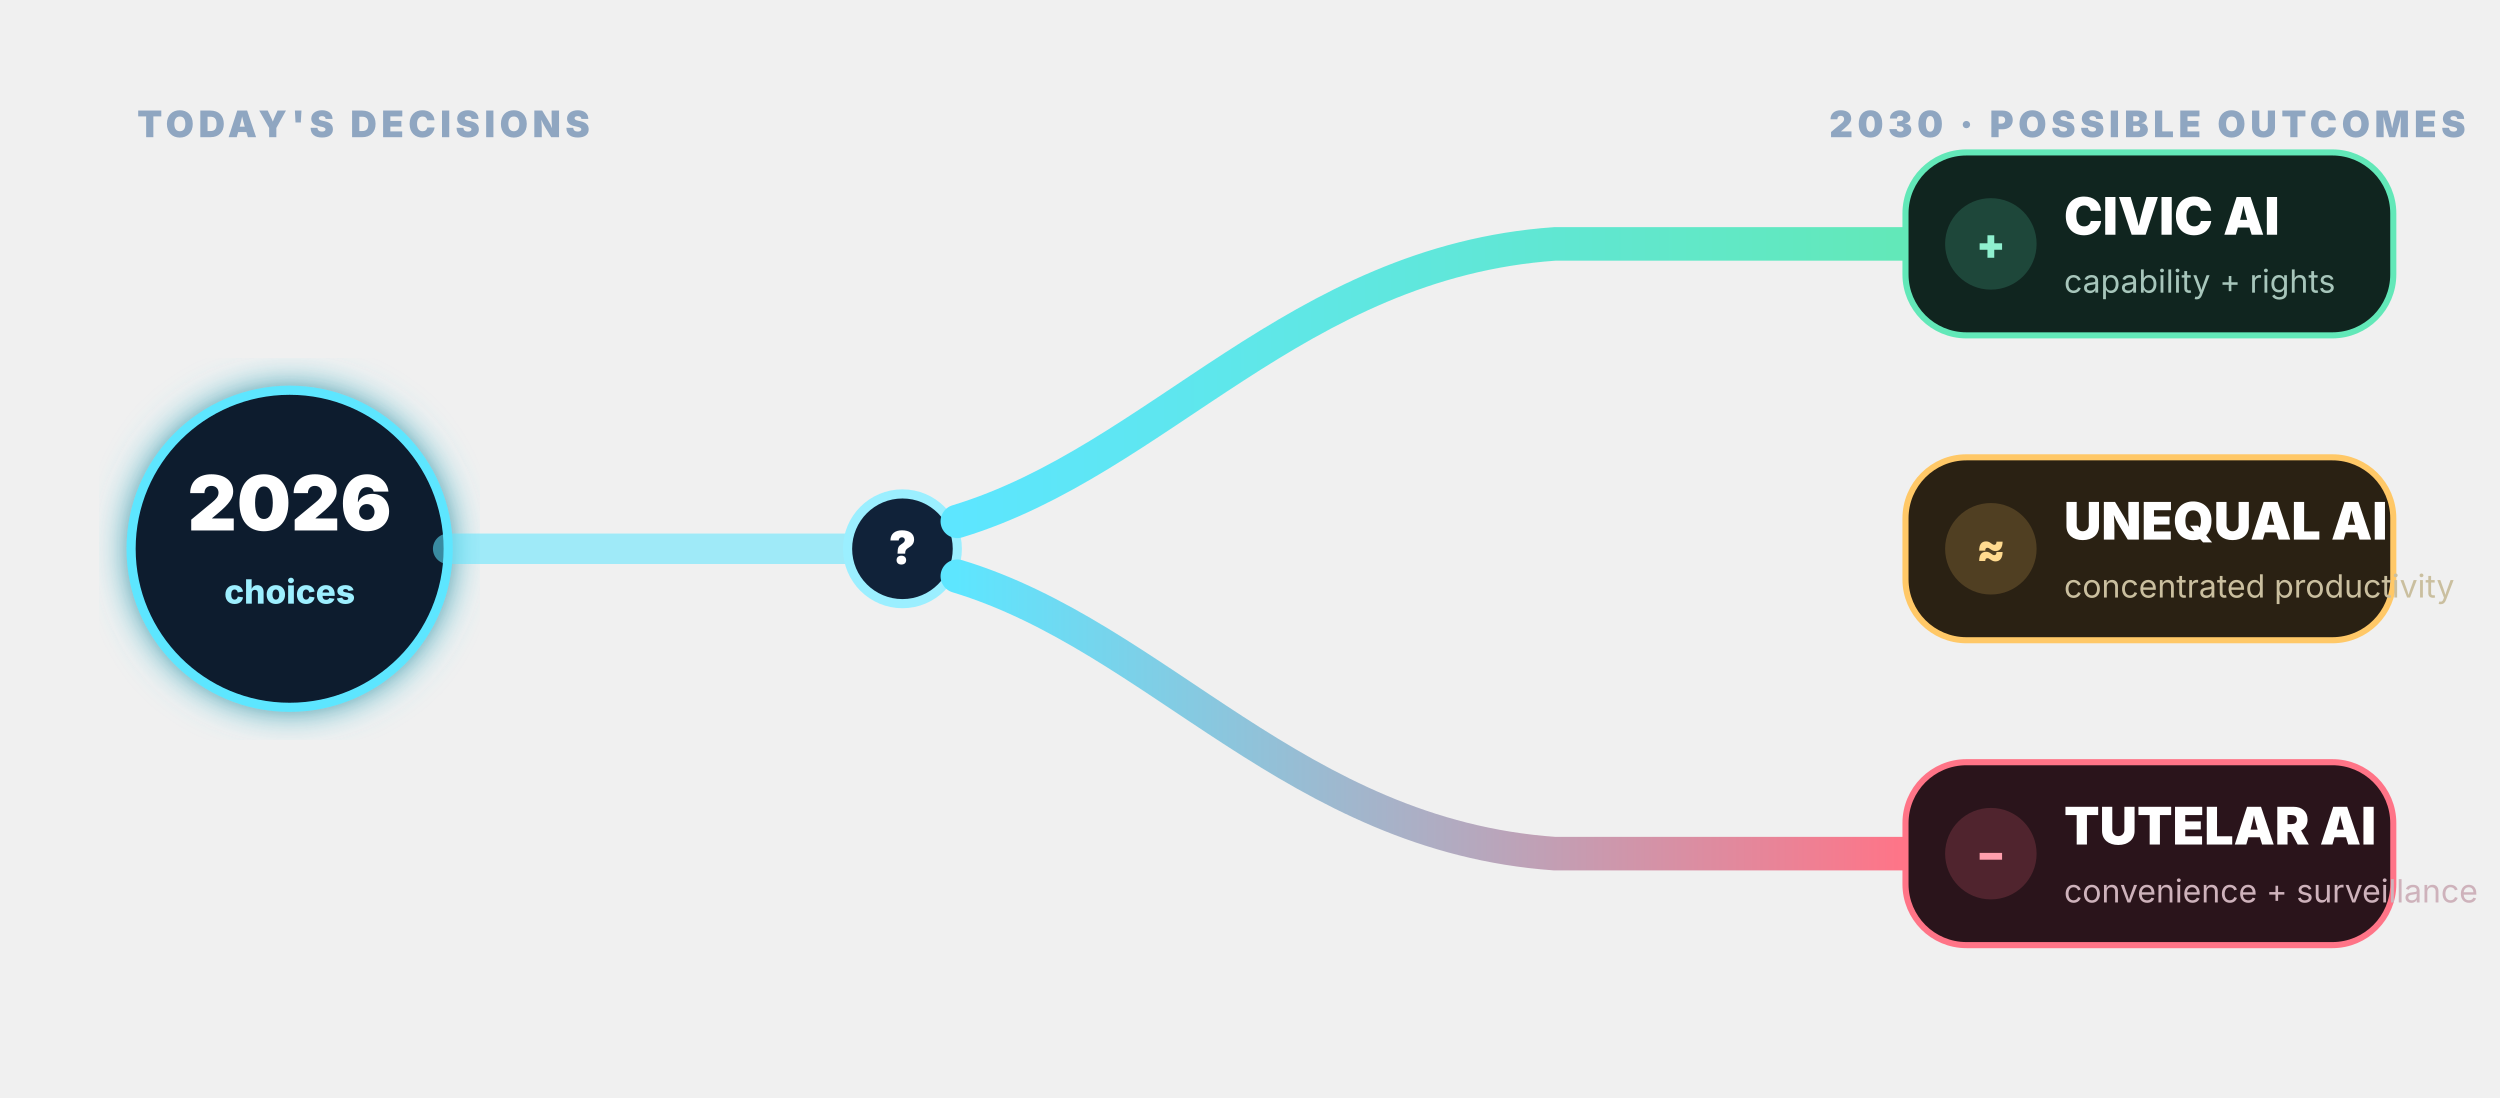
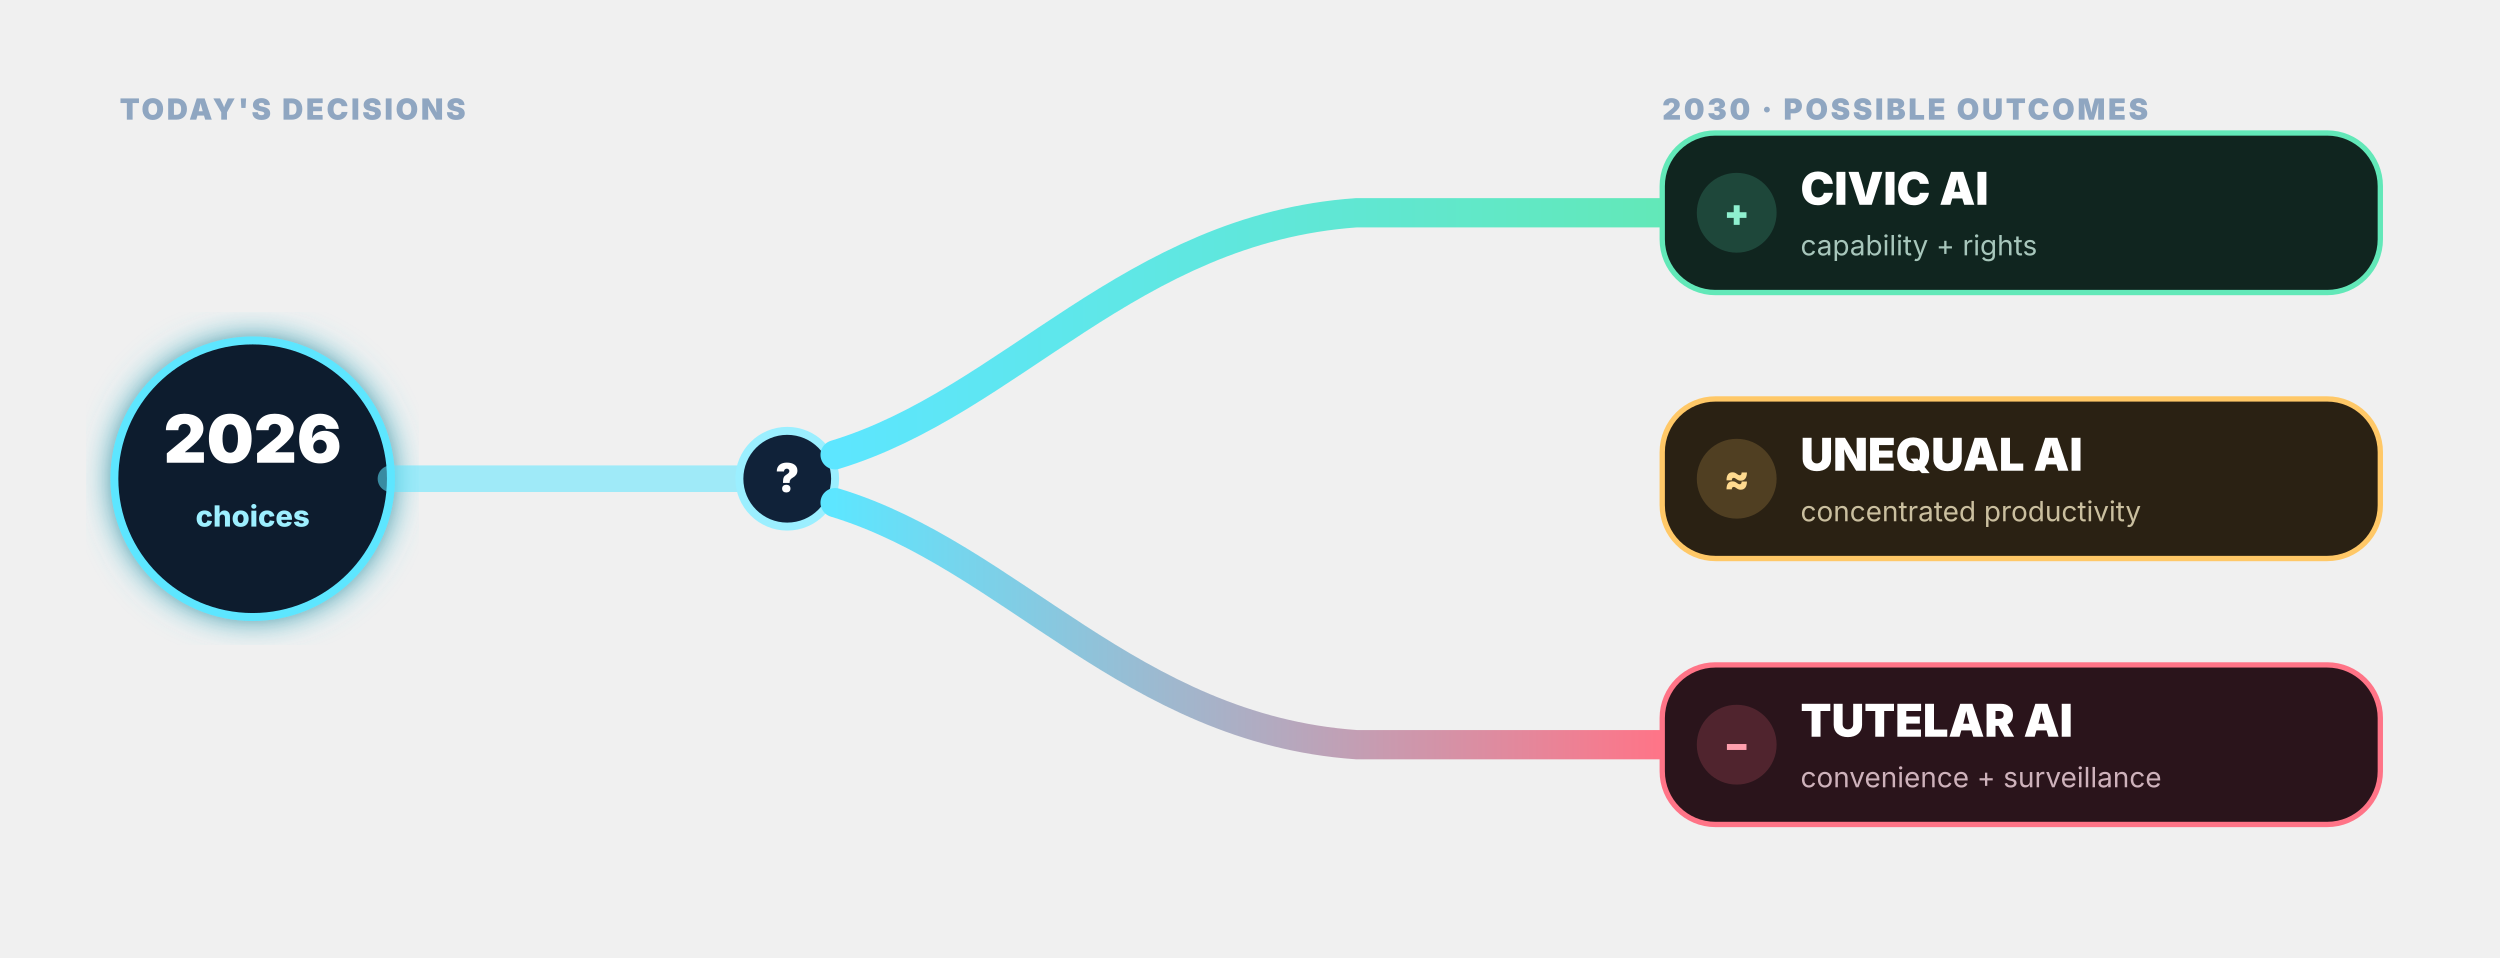
- <svg xmlns="http://www.w3.org/2000/svg" width="820" height="360" viewBox="0 0 820 360" role="img">
+ <svg xmlns="http://www.w3.org/2000/svg" width="940" height="360" viewBox="0 0 940 360" role="img">
  <defs>
    <linearGradient id="road1" x1="0" x2="1">
      <stop stop-color="#5de6ff" />
      <stop offset="1" stop-color="#62e8b8" />
    </linearGradient>
    <linearGradient id="road2" x1="0" x2="1">
      <stop stop-color="#5de6ff" />
      <stop offset="1" stop-color="#ffc867" />
    </linearGradient>
    <linearGradient id="road3" x1="0" x2="1">
      <stop stop-color="#5de6ff" />
      <stop offset="1" stop-color="#ff7487" />
    </linearGradient>
    <filter id="fg">
      <feGaussianBlur stdDeviation="6" result="b" />
      <feMerge>
        <feMergeNode in="b" />
        <feMergeNode in="SourceGraphic" />
      </feMerge>
    </filter>
  </defs>
  <g font-family="system-ui,-apple-system,BlinkMacSystemFont,Segoe UI,sans-serif">
-     <text x="45" y="45" fill="#8fa6c1" font-size="12" font-weight="900" letter-spacing="1.5">TODAY'S DECISIONS</text>
-     <text x="600" y="45" fill="#8fa6c1" font-size="12" font-weight="900" letter-spacing="1.5">2030 · POSSIBLE OUTCOMES</text>
+     <text x="45" y="45" fill="#8fa6c1" font-size="11" font-weight="900" letter-spacing="1">TODAY'S DECISIONS</text>
+     <text x="625" y="45" fill="#8fa6c1" font-size="11" font-weight="900" letter-spacing="1">2030 · POSSIBLE OUTCOMES</text>
    <circle cx="95" cy="180" r="52" fill="#0b1a2d" stroke="#5de6ff" stroke-width="3" filter="url(#fg)" />
    <text x="95" y="174" fill="#fff" font-size="25" font-weight="900" text-anchor="middle">2026</text>
    <text x="95" y="198" fill="#9defff" font-size="11" font-weight="800" text-anchor="middle">choices</text>
    <path d="M147 180H280" stroke="#5de6ff" stroke-opacity=".55" stroke-width="10" stroke-linecap="round" />
    <circle cx="296" cy="180" r="18" fill="#102239" stroke="#9befff" stroke-width="3" />
    <text x="296" y="185" fill="#fff" font-size="15" font-weight="900" text-anchor="middle">?</text>
    <path d="M314 171C380 151 425 86 510 80H625" fill="none" stroke="url(#road1)" stroke-width="11" stroke-linecap="round" />
    <path d="M314 180C400 180 445 180 625 180" fill="none" stroke="url(#road2)" stroke-width="11" stroke-linecap="round" />
    <path d="M314 189C380 209 425 274 510 280H625" fill="none" stroke="url(#road3)" stroke-width="11" stroke-linecap="round" />
    <g transform="translate(625 50)">
-       <rect width="160" height="60" rx="20" fill="#10251f" stroke="#62e8b8" stroke-width="2" />
+       <rect width="270" height="60" rx="20" fill="#10251f" stroke="#62e8b8" stroke-width="2" />
      <circle cx="28" cy="30" r="15" fill="#62e8b8" fill-opacity=".18" />
      <text x="28" y="35" fill="#8ff0cf" font-size="14" font-weight="900" text-anchor="middle">+</text>
      <text x="52" y="27" fill="#fff" font-size="17" font-weight="900">CIVIC AI</text>
      <text x="52" y="46" fill="#a7c6bb" font-size="10.5">capability + rights</text>
    </g>
    <g transform="translate(625 150)">
-       <rect width="160" height="60" rx="20" fill="#2a2113" stroke="#ffc867" stroke-width="2" />
+       <rect width="270" height="60" rx="20" fill="#2a2113" stroke="#ffc867" stroke-width="2" />
      <circle cx="28" cy="30" r="15" fill="#ffc867" fill-opacity=".18" />
      <text x="28" y="35" fill="#ffda8f" font-size="14" font-weight="900" text-anchor="middle">≈</text>
      <text x="52" y="27" fill="#fff" font-size="17" font-weight="900">UNEQUAL AI</text>
      <text x="52" y="46" fill="#cabf9f" font-size="10.5">concentrated productivity</text>
    </g>
    <g transform="translate(625 250)">
-       <rect width="160" height="60" rx="20" fill="#2a141b" stroke="#ff7487" stroke-width="2" />
+       <rect width="270" height="60" rx="20" fill="#2a141b" stroke="#ff7487" stroke-width="2" />
      <circle cx="28" cy="30" r="15" fill="#ff7487" fill-opacity=".18" />
      <text x="28" y="35" fill="#ff9fad" font-size="14" font-weight="900" text-anchor="middle">−</text>
      <text x="52" y="27" fill="#fff" font-size="17" font-weight="900">TUTELAR AI</text>
      <text x="52" y="46" fill="#ceb2bb" font-size="10.5">convenience + surveillance</text>
    </g>
  </g>
</svg>
